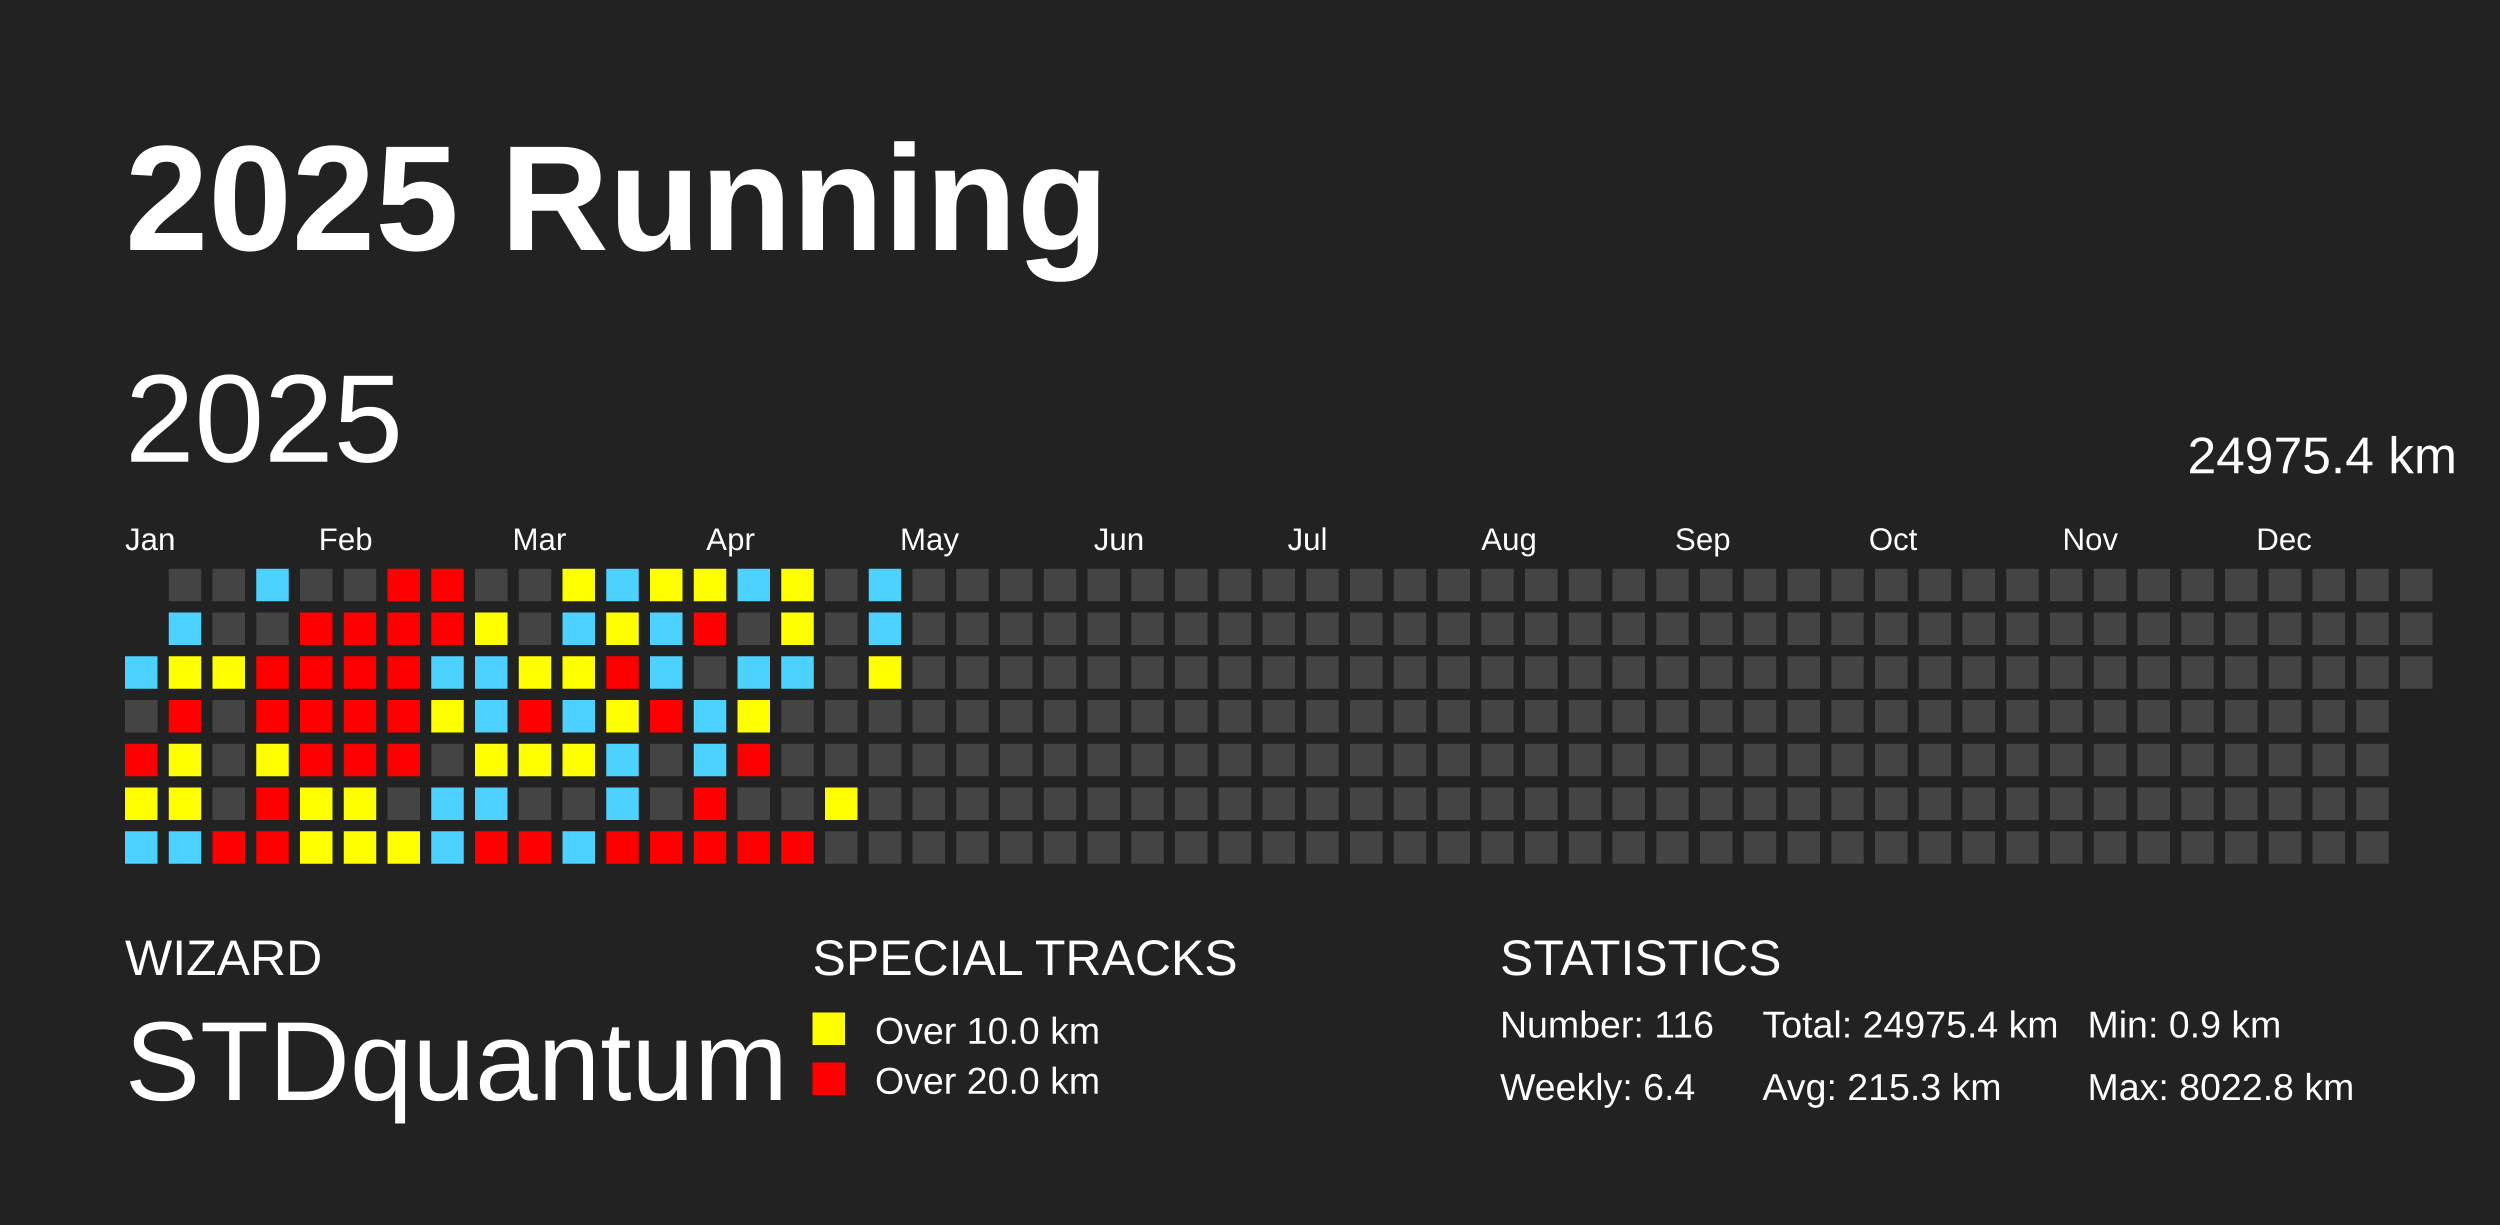
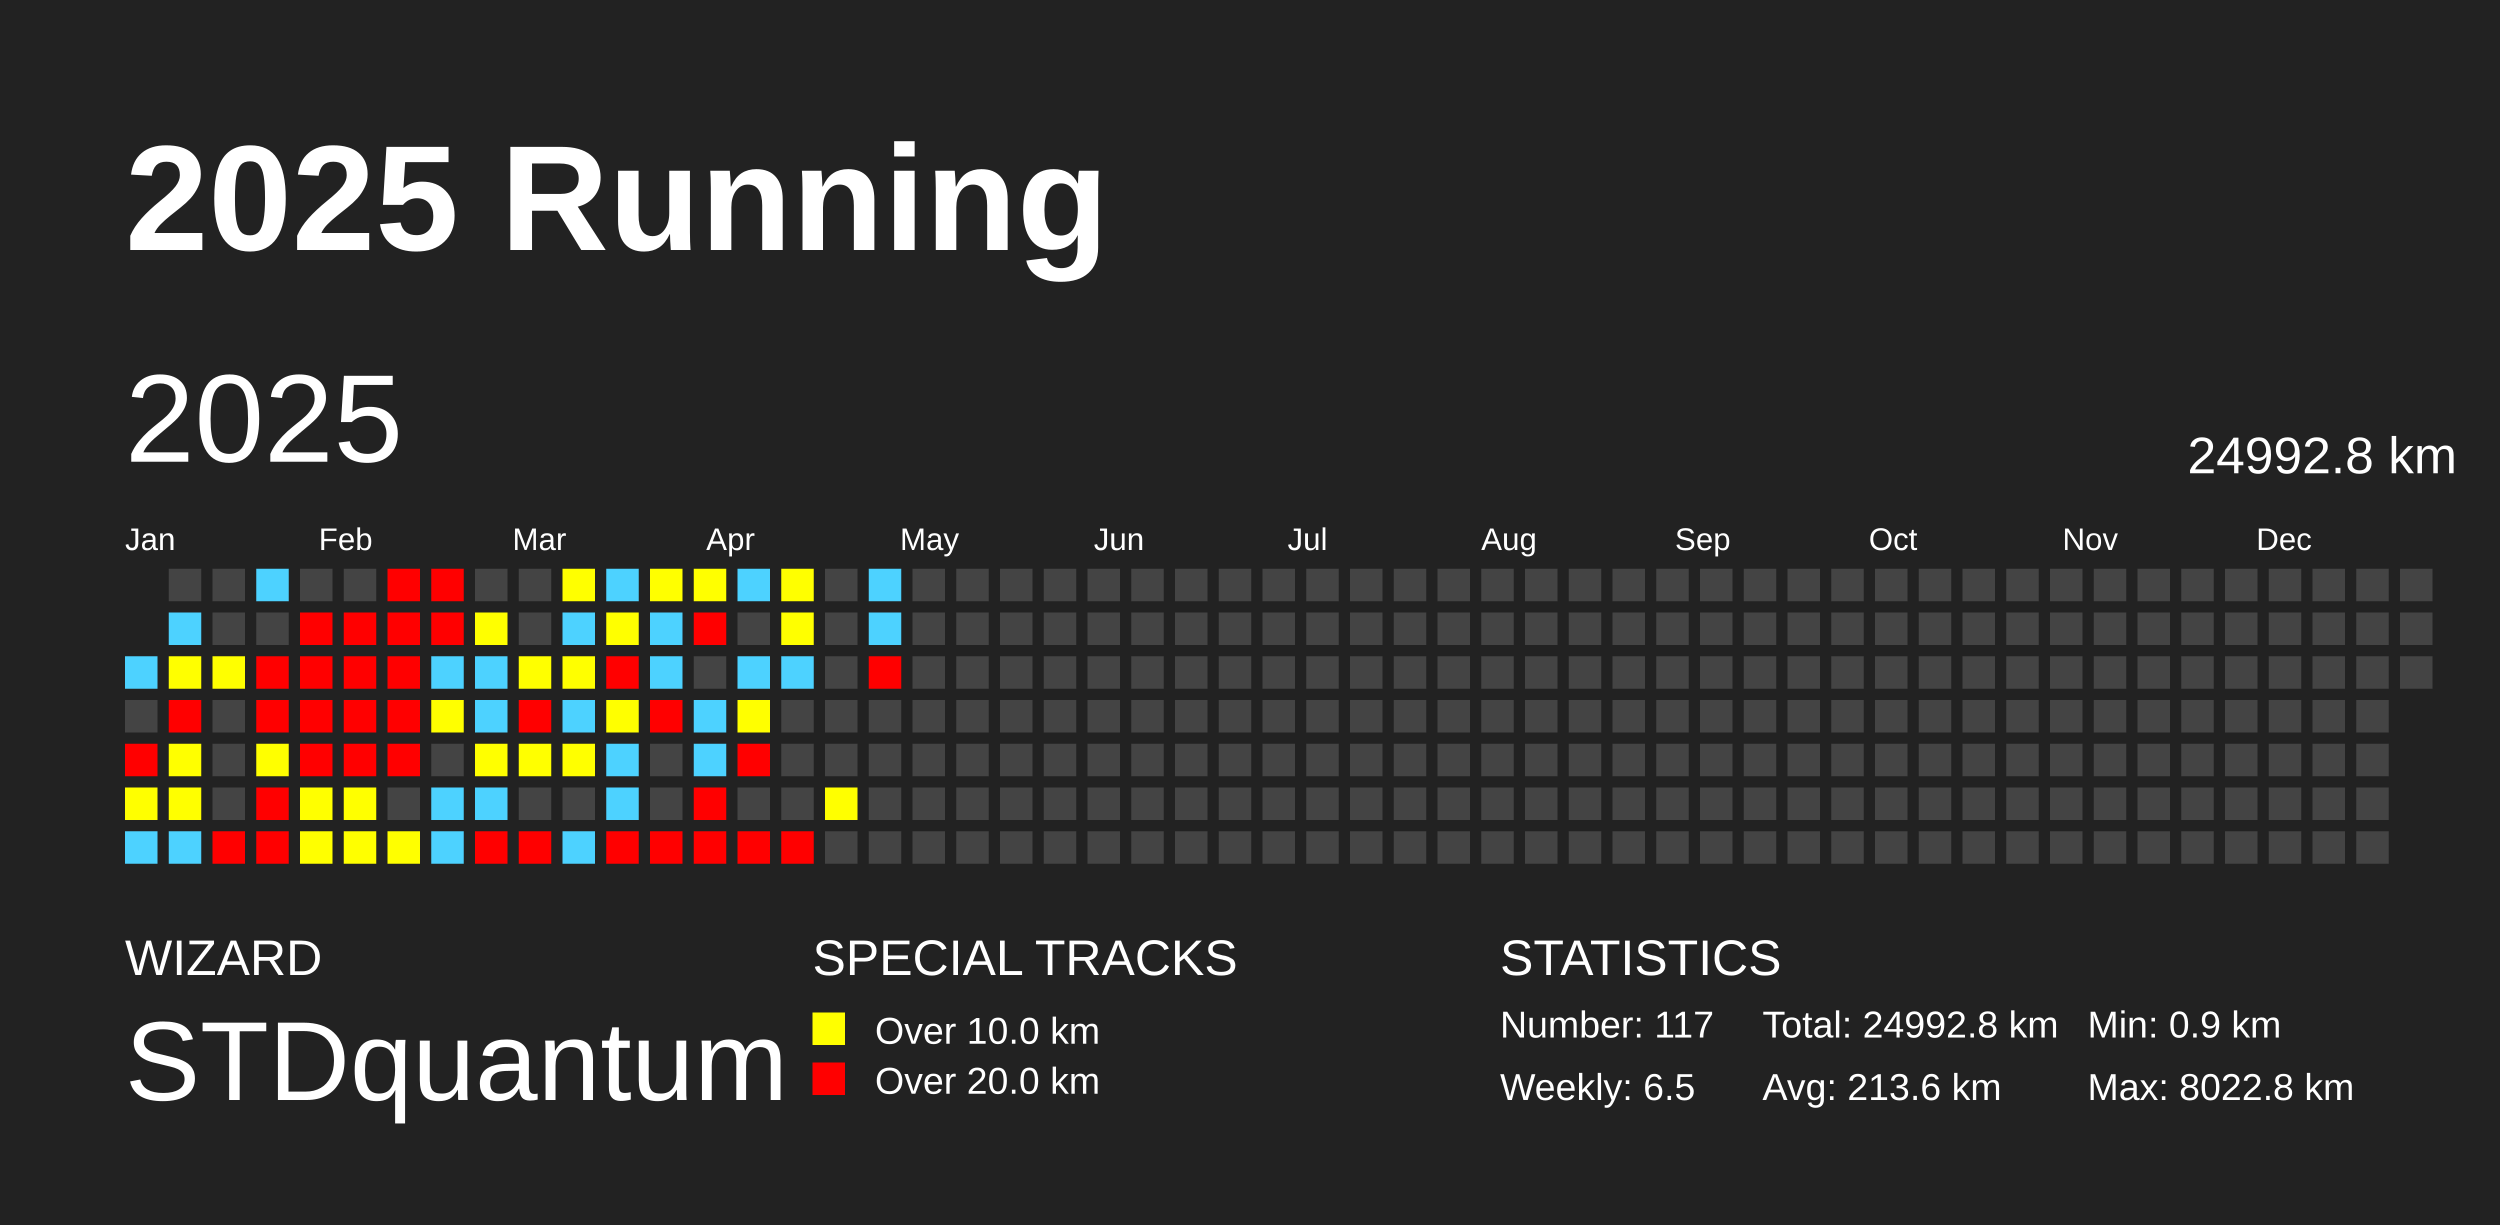
<svg xmlns="http://www.w3.org/2000/svg" baseProfile="full" height="98mm" version="1.1" viewBox="0,0,200,98" width="200mm">
  <defs />
  <rect fill="#222222" height="98" width="200" x="0" y="0" />
  <text fill="#FFFFFF" style="font-size:12px; font-family:Arial; font-weight:bold;" x="10" y="20">2025 Running</text>
  <text fill="#FFFFFF" style="font-size:4px; font-family:Arial" x="10" y="78">WIZARD</text>
  <text fill="#FFFFFF" style="font-size:9px; font-family:Arial" x="10" y="88">STDquantum</text>
  <text fill="#FFFFFF" style="font-size:4px; font-family:Arial" x="65" y="78">SPECIAL TRACKS</text>
  <rect fill="yellow" height="2.6" width="2.6" x="65" y="81" />
  <text fill="#FFFFFF" style="font-size:3px; font-family:Arial" x="70" y="83.5">Over 10.0 km</text>
  <rect fill="red" height="2.6" width="2.6" x="65" y="85" />
  <text fill="#FFFFFF" style="font-size:3px; font-family:Arial" x="70" y="87.5">Over 20.0 km</text>
  <text fill="#FFFFFF" style="font-size:4px; font-family:Arial" x="120" y="78">STATISTICS</text>
-   <text fill="#FFFFFF" style="font-size:3px; font-family:Arial" x="120" y="83">Number: 116</text>
-   <text fill="#FFFFFF" style="font-size:3px; font-family:Arial" x="120" y="88">Weekly: 6.4</text>
-   <text fill="#FFFFFF" style="font-size:3px; font-family:Arial" x="141" y="83">Total: 24975.4 km</text>
-   <text fill="#FFFFFF" style="font-size:3px; font-family:Arial" x="141" y="88">Avg: 215.3 km</text>
+   <text fill="#FFFFFF" style="font-size:3px; font-family:Arial" x="120" y="83">Number: 117</text>
+   <text fill="#FFFFFF" style="font-size:3px; font-family:Arial" x="120" y="88">Weekly: 6.5</text>
+   <text fill="#FFFFFF" style="font-size:3px; font-family:Arial" x="141" y="83">Total: 24992.8 km</text>
+   <text fill="#FFFFFF" style="font-size:3px; font-family:Arial" x="141" y="88">Avg: 213.6 km</text>
  <text fill="#FFFFFF" style="font-size:3px; font-family:Arial" x="167" y="83">Min: 0.9 km</text>
  <text fill="#FFFFFF" style="font-size:3px; font-family:Arial" x="167" y="88">Max: 8022.8 km</text>
  <text dominant-baseline="hanging" fill="#FFFFFF" style="font-size:10.0px; font-family:Arial;" x="10" y="30">2025</text>
-   <text dominant-baseline="hanging" fill="#FFFFFF" style="font-size:4.125px; font-family:Arial;" x="175" y="35">24975.4 km</text>
+   <text dominant-baseline="hanging" fill="#FFFFFF" style="font-size:4.125px; font-family:Arial;" x="175" y="35">24992.8 km</text>
  <text fill="#FFFFFF" style="font-size:2.5px; font-family:Arial" x="10.0" y="44">Jan</text>
  <text fill="#FFFFFF" style="font-size:2.5px; font-family:Arial" x="25.5" y="44">Feb</text>
  <text fill="#FFFFFF" style="font-size:2.5px; font-family:Arial" x="41.0" y="44">Mar</text>
  <text fill="#FFFFFF" style="font-size:2.5px; font-family:Arial" x="56.5" y="44">Apr</text>
  <text fill="#FFFFFF" style="font-size:2.5px; font-family:Arial" x="72.0" y="44">May</text>
  <text fill="#FFFFFF" style="font-size:2.5px; font-family:Arial" x="87.5" y="44">Jun</text>
  <text fill="#FFFFFF" style="font-size:2.5px; font-family:Arial" x="103.0" y="44">Jul</text>
  <text fill="#FFFFFF" style="font-size:2.5px; font-family:Arial" x="118.5" y="44">Aug</text>
  <text fill="#FFFFFF" style="font-size:2.5px; font-family:Arial" x="134.0" y="44">Sep</text>
  <text fill="#FFFFFF" style="font-size:2.5px; font-family:Arial" x="149.5" y="44">Oct</text>
  <text fill="#FFFFFF" style="font-size:2.5px; font-family:Arial" x="165.0" y="44">Nov</text>
  <text fill="#FFFFFF" style="font-size:2.5px; font-family:Arial" x="180.5" y="44">Dec</text>
  <rect fill="#4dd2ff" height="2.6" width="2.6" x="10.0" y="52.5" />
  <rect fill="#444444" height="2.6" width="2.6" x="10.0" y="56.0" />
  <rect fill="red" height="2.6" width="2.6" x="10.0" y="59.5" />
  <rect fill="#ffff00" height="2.6" width="2.6" x="10.0" y="63.0" />
  <rect fill="#4dd2ff" height="2.6" width="2.6" x="10.0" y="66.5" />
  <rect fill="#444444" height="2.6" width="2.6" x="13.5" y="45.5" />
  <rect fill="#4dd2ff" height="2.6" width="2.6" x="13.5" y="49.0" />
  <rect fill="#ffff00" height="2.6" width="2.6" x="13.5" y="52.5" />
  <rect fill="red" height="2.6" width="2.6" x="13.5" y="56.0" />
  <rect fill="#ffff00" height="2.6" width="2.6" x="13.5" y="59.5" />
  <rect fill="#ffff00" height="2.6" width="2.6" x="13.5" y="63.0" />
  <rect fill="#4dd2ff" height="2.6" width="2.6" x="13.5" y="66.5" />
  <rect fill="#444444" height="2.6" width="2.6" x="17.0" y="45.5" />
  <rect fill="#444444" height="2.6" width="2.6" x="17.0" y="49.0" />
  <rect fill="#ffff00" height="2.6" width="2.6" x="17.0" y="52.5" />
  <rect fill="#444444" height="2.6" width="2.6" x="17.0" y="56.0" />
  <rect fill="#444444" height="2.6" width="2.6" x="17.0" y="59.5" />
  <rect fill="#444444" height="2.6" width="2.6" x="17.0" y="63.0" />
  <rect fill="red" height="2.6" width="2.6" x="17.0" y="66.5" />
  <rect fill="#4dd2ff" height="2.6" width="2.6" x="20.5" y="45.5" />
  <rect fill="#444444" height="2.6" width="2.6" x="20.5" y="49.0" />
  <rect fill="red" height="2.6" width="2.6" x="20.5" y="52.5" />
  <rect fill="red" height="2.6" width="2.6" x="20.5" y="56.0" />
  <rect fill="#ffff00" height="2.6" width="2.6" x="20.5" y="59.5" />
  <rect fill="red" height="2.6" width="2.6" x="20.5" y="63.0" />
  <rect fill="red" height="2.6" width="2.6" x="20.5" y="66.5" />
  <rect fill="#444444" height="2.6" width="2.6" x="24.0" y="45.5" />
  <rect fill="red" height="2.6" width="2.6" x="24.0" y="49.0" />
  <rect fill="red" height="2.6" width="2.6" x="24.0" y="52.5" />
  <rect fill="red" height="2.6" width="2.6" x="24.0" y="56.0" />
  <rect fill="red" height="2.6" width="2.6" x="24.0" y="59.5" />
  <rect fill="#ffff00" height="2.6" width="2.6" x="24.0" y="63.0" />
  <rect fill="#ffff00" height="2.6" width="2.6" x="24.0" y="66.5" />
  <rect fill="#444444" height="2.6" width="2.6" x="27.5" y="45.5" />
  <rect fill="red" height="2.6" width="2.6" x="27.5" y="49.0" />
  <rect fill="red" height="2.6" width="2.6" x="27.5" y="52.5" />
  <rect fill="red" height="2.6" width="2.6" x="27.5" y="56.0" />
  <rect fill="red" height="2.6" width="2.6" x="27.5" y="59.5" />
  <rect fill="#ffff00" height="2.6" width="2.6" x="27.5" y="63.0" />
  <rect fill="#ffff00" height="2.6" width="2.6" x="27.5" y="66.5" />
  <rect fill="red" height="2.6" width="2.6" x="31.0" y="45.5" />
  <rect fill="red" height="2.6" width="2.6" x="31.0" y="49.0" />
  <rect fill="red" height="2.6" width="2.6" x="31.0" y="52.5" />
  <rect fill="red" height="2.6" width="2.6" x="31.0" y="56.0" />
  <rect fill="red" height="2.6" width="2.6" x="31.0" y="59.5" />
  <rect fill="#444444" height="2.6" width="2.6" x="31.0" y="63.0" />
  <rect fill="#ffff00" height="2.6" width="2.6" x="31.0" y="66.5" />
  <rect fill="red" height="2.6" width="2.6" x="34.5" y="45.5" />
  <rect fill="red" height="2.6" width="2.6" x="34.5" y="49.0" />
  <rect fill="#4dd2ff" height="2.6" width="2.6" x="34.5" y="52.5" />
  <rect fill="#ffff00" height="2.6" width="2.6" x="34.5" y="56.0" />
  <rect fill="#444444" height="2.6" width="2.6" x="34.5" y="59.5" />
  <rect fill="#4dd2ff" height="2.6" width="2.6" x="34.5" y="63.0" />
  <rect fill="#4dd2ff" height="2.6" width="2.6" x="34.5" y="66.5" />
  <rect fill="#444444" height="2.6" width="2.6" x="38.0" y="45.5" />
  <rect fill="#ffff00" height="2.6" width="2.6" x="38.0" y="49.0" />
  <rect fill="#4dd2ff" height="2.6" width="2.6" x="38.0" y="52.5" />
  <rect fill="#4dd2ff" height="2.6" width="2.6" x="38.0" y="56.0" />
  <rect fill="#ffff00" height="2.6" width="2.6" x="38.0" y="59.5" />
  <rect fill="#4dd2ff" height="2.6" width="2.6" x="38.0" y="63.0" />
  <rect fill="red" height="2.6" width="2.6" x="38.0" y="66.5" />
  <rect fill="#444444" height="2.6" width="2.6" x="41.5" y="45.5" />
  <rect fill="#444444" height="2.6" width="2.6" x="41.5" y="49.0" />
  <rect fill="#ffff00" height="2.6" width="2.6" x="41.5" y="52.5" />
  <rect fill="red" height="2.6" width="2.6" x="41.5" y="56.0" />
  <rect fill="#ffff00" height="2.6" width="2.6" x="41.5" y="59.5" />
  <rect fill="#444444" height="2.6" width="2.6" x="41.5" y="63.0" />
  <rect fill="red" height="2.6" width="2.6" x="41.5" y="66.5" />
  <rect fill="#ffff00" height="2.6" width="2.6" x="45.0" y="45.5" />
  <rect fill="#4dd2ff" height="2.6" width="2.6" x="45.0" y="49.0" />
  <rect fill="#ffff00" height="2.6" width="2.6" x="45.0" y="52.5" />
  <rect fill="#4dd2ff" height="2.6" width="2.6" x="45.0" y="56.0" />
  <rect fill="#ffff00" height="2.6" width="2.6" x="45.0" y="59.5" />
  <rect fill="#444444" height="2.6" width="2.6" x="45.0" y="63.0" />
  <rect fill="#4dd2ff" height="2.6" width="2.6" x="45.0" y="66.5" />
  <rect fill="#4dd2ff" height="2.6" width="2.6" x="48.5" y="45.5" />
  <rect fill="#ffff00" height="2.6" width="2.6" x="48.5" y="49.0" />
  <rect fill="red" height="2.6" width="2.6" x="48.5" y="52.5" />
  <rect fill="#ffff00" height="2.6" width="2.6" x="48.5" y="56.0" />
  <rect fill="#4dd2ff" height="2.6" width="2.6" x="48.5" y="59.5" />
  <rect fill="#4dd2ff" height="2.6" width="2.6" x="48.5" y="63.0" />
  <rect fill="red" height="2.6" width="2.6" x="48.5" y="66.5" />
  <rect fill="#ffff00" height="2.6" width="2.6" x="52.0" y="45.5" />
  <rect fill="#4dd2ff" height="2.6" width="2.6" x="52.0" y="49.0" />
  <rect fill="#4dd2ff" height="2.6" width="2.6" x="52.0" y="52.5" />
  <rect fill="red" height="2.6" width="2.6" x="52.0" y="56.0" />
  <rect fill="#444444" height="2.6" width="2.6" x="52.0" y="59.5" />
  <rect fill="#444444" height="2.6" width="2.6" x="52.0" y="63.0" />
  <rect fill="red" height="2.6" width="2.6" x="52.0" y="66.5" />
  <rect fill="#ffff00" height="2.6" width="2.6" x="55.5" y="45.5" />
  <rect fill="red" height="2.6" width="2.6" x="55.5" y="49.0" />
  <rect fill="#444444" height="2.6" width="2.6" x="55.5" y="52.5" />
  <rect fill="#4dd2ff" height="2.6" width="2.6" x="55.5" y="56.0" />
  <rect fill="#4dd2ff" height="2.6" width="2.6" x="55.5" y="59.5" />
  <rect fill="red" height="2.6" width="2.6" x="55.5" y="63.0" />
  <rect fill="red" height="2.6" width="2.6" x="55.5" y="66.5" />
  <rect fill="#4dd2ff" height="2.6" width="2.6" x="59.0" y="45.5" />
  <rect fill="#444444" height="2.6" width="2.6" x="59.0" y="49.0" />
  <rect fill="#4dd2ff" height="2.6" width="2.6" x="59.0" y="52.5" />
  <rect fill="#ffff00" height="2.6" width="2.6" x="59.0" y="56.0" />
  <rect fill="red" height="2.6" width="2.6" x="59.0" y="59.5" />
  <rect fill="#444444" height="2.6" width="2.6" x="59.0" y="63.0" />
  <rect fill="red" height="2.6" width="2.6" x="59.0" y="66.5" />
  <rect fill="#ffff00" height="2.6" width="2.6" x="62.5" y="45.5" />
  <rect fill="#ffff00" height="2.6" width="2.6" x="62.5" y="49.0" />
  <rect fill="#4dd2ff" height="2.6" width="2.6" x="62.5" y="52.5" />
  <rect fill="#444444" height="2.6" width="2.6" x="62.5" y="56.0" />
  <rect fill="#444444" height="2.6" width="2.6" x="62.5" y="59.5" />
  <rect fill="#444444" height="2.6" width="2.6" x="62.5" y="63.0" />
  <rect fill="red" height="2.6" width="2.6" x="62.5" y="66.5" />
  <rect fill="#444444" height="2.6" width="2.6" x="66.0" y="45.5" />
  <rect fill="#444444" height="2.6" width="2.6" x="66.0" y="49.0" />
  <rect fill="#444444" height="2.6" width="2.6" x="66.0" y="52.5" />
  <rect fill="#444444" height="2.6" width="2.6" x="66.0" y="56.0" />
  <rect fill="#444444" height="2.6" width="2.6" x="66.0" y="59.5" />
  <rect fill="#ffff00" height="2.6" width="2.6" x="66.0" y="63.0" />
  <rect fill="#444444" height="2.6" width="2.6" x="66.0" y="66.5" />
  <rect fill="#4dd2ff" height="2.6" width="2.6" x="69.5" y="45.5" />
  <rect fill="#4dd2ff" height="2.6" width="2.6" x="69.5" y="49.0" />
-   <rect fill="#ffff00" height="2.6" width="2.6" x="69.5" y="52.5" />
+   <rect fill="red" height="2.6" width="2.6" x="69.5" y="52.5" />
  <rect fill="#444444" height="2.6" width="2.6" x="69.5" y="56.0" />
  <rect fill="#444444" height="2.6" width="2.6" x="69.5" y="59.5" />
  <rect fill="#444444" height="2.6" width="2.6" x="69.5" y="63.0" />
  <rect fill="#444444" height="2.6" width="2.6" x="69.5" y="66.5" />
  <rect fill="#444444" height="2.6" width="2.6" x="73.0" y="45.5" />
  <rect fill="#444444" height="2.6" width="2.6" x="73.0" y="49.0" />
  <rect fill="#444444" height="2.6" width="2.6" x="73.0" y="52.5" />
  <rect fill="#444444" height="2.6" width="2.6" x="73.0" y="56.0" />
  <rect fill="#444444" height="2.6" width="2.6" x="73.0" y="59.5" />
  <rect fill="#444444" height="2.6" width="2.6" x="73.0" y="63.0" />
  <rect fill="#444444" height="2.6" width="2.6" x="73.0" y="66.5" />
  <rect fill="#444444" height="2.6" width="2.6" x="76.5" y="45.5" />
  <rect fill="#444444" height="2.6" width="2.6" x="76.5" y="49.0" />
  <rect fill="#444444" height="2.6" width="2.6" x="76.5" y="52.5" />
  <rect fill="#444444" height="2.6" width="2.6" x="76.5" y="56.0" />
  <rect fill="#444444" height="2.6" width="2.6" x="76.5" y="59.5" />
  <rect fill="#444444" height="2.6" width="2.6" x="76.5" y="63.0" />
  <rect fill="#444444" height="2.6" width="2.6" x="76.5" y="66.5" />
  <rect fill="#444444" height="2.6" width="2.6" x="80.0" y="45.5" />
  <rect fill="#444444" height="2.6" width="2.6" x="80.0" y="49.0" />
  <rect fill="#444444" height="2.6" width="2.6" x="80.0" y="52.5" />
  <rect fill="#444444" height="2.6" width="2.6" x="80.0" y="56.0" />
  <rect fill="#444444" height="2.6" width="2.6" x="80.0" y="59.5" />
  <rect fill="#444444" height="2.6" width="2.6" x="80.0" y="63.0" />
  <rect fill="#444444" height="2.6" width="2.6" x="80.0" y="66.5" />
  <rect fill="#444444" height="2.6" width="2.6" x="83.5" y="45.5" />
  <rect fill="#444444" height="2.6" width="2.6" x="83.5" y="49.0" />
  <rect fill="#444444" height="2.6" width="2.6" x="83.5" y="52.5" />
  <rect fill="#444444" height="2.6" width="2.6" x="83.5" y="56.0" />
  <rect fill="#444444" height="2.6" width="2.6" x="83.5" y="59.5" />
  <rect fill="#444444" height="2.6" width="2.6" x="83.5" y="63.0" />
  <rect fill="#444444" height="2.6" width="2.6" x="83.5" y="66.5" />
  <rect fill="#444444" height="2.6" width="2.6" x="87.0" y="45.5" />
  <rect fill="#444444" height="2.6" width="2.6" x="87.0" y="49.0" />
  <rect fill="#444444" height="2.6" width="2.6" x="87.0" y="52.5" />
  <rect fill="#444444" height="2.6" width="2.6" x="87.0" y="56.0" />
  <rect fill="#444444" height="2.6" width="2.6" x="87.0" y="59.5" />
  <rect fill="#444444" height="2.6" width="2.6" x="87.0" y="63.0" />
  <rect fill="#444444" height="2.6" width="2.6" x="87.0" y="66.5" />
  <rect fill="#444444" height="2.6" width="2.6" x="90.5" y="45.5" />
  <rect fill="#444444" height="2.6" width="2.6" x="90.5" y="49.0" />
  <rect fill="#444444" height="2.6" width="2.6" x="90.5" y="52.5" />
  <rect fill="#444444" height="2.6" width="2.6" x="90.5" y="56.0" />
  <rect fill="#444444" height="2.6" width="2.6" x="90.5" y="59.5" />
  <rect fill="#444444" height="2.6" width="2.6" x="90.5" y="63.0" />
  <rect fill="#444444" height="2.6" width="2.6" x="90.5" y="66.5" />
  <rect fill="#444444" height="2.6" width="2.6" x="94.0" y="45.5" />
  <rect fill="#444444" height="2.6" width="2.6" x="94.0" y="49.0" />
  <rect fill="#444444" height="2.6" width="2.6" x="94.0" y="52.5" />
  <rect fill="#444444" height="2.6" width="2.6" x="94.0" y="56.0" />
  <rect fill="#444444" height="2.6" width="2.6" x="94.0" y="59.5" />
  <rect fill="#444444" height="2.6" width="2.6" x="94.0" y="63.0" />
  <rect fill="#444444" height="2.6" width="2.6" x="94.0" y="66.5" />
  <rect fill="#444444" height="2.6" width="2.6" x="97.5" y="45.5" />
  <rect fill="#444444" height="2.6" width="2.6" x="97.5" y="49.0" />
  <rect fill="#444444" height="2.6" width="2.6" x="97.5" y="52.5" />
  <rect fill="#444444" height="2.6" width="2.6" x="97.5" y="56.0" />
  <rect fill="#444444" height="2.6" width="2.6" x="97.5" y="59.5" />
  <rect fill="#444444" height="2.6" width="2.6" x="97.5" y="63.0" />
  <rect fill="#444444" height="2.6" width="2.6" x="97.5" y="66.5" />
  <rect fill="#444444" height="2.6" width="2.6" x="101.0" y="45.5" />
  <rect fill="#444444" height="2.6" width="2.6" x="101.0" y="49.0" />
  <rect fill="#444444" height="2.6" width="2.6" x="101.0" y="52.5" />
  <rect fill="#444444" height="2.6" width="2.6" x="101.0" y="56.0" />
  <rect fill="#444444" height="2.6" width="2.6" x="101.0" y="59.5" />
  <rect fill="#444444" height="2.6" width="2.6" x="101.0" y="63.0" />
  <rect fill="#444444" height="2.6" width="2.6" x="101.0" y="66.5" />
  <rect fill="#444444" height="2.6" width="2.6" x="104.5" y="45.5" />
  <rect fill="#444444" height="2.6" width="2.6" x="104.5" y="49.0" />
  <rect fill="#444444" height="2.6" width="2.6" x="104.5" y="52.5" />
  <rect fill="#444444" height="2.6" width="2.6" x="104.5" y="56.0" />
  <rect fill="#444444" height="2.6" width="2.6" x="104.5" y="59.5" />
  <rect fill="#444444" height="2.6" width="2.6" x="104.5" y="63.0" />
  <rect fill="#444444" height="2.6" width="2.6" x="104.5" y="66.5" />
  <rect fill="#444444" height="2.6" width="2.6" x="108.0" y="45.5" />
  <rect fill="#444444" height="2.6" width="2.6" x="108.0" y="49.0" />
  <rect fill="#444444" height="2.6" width="2.6" x="108.0" y="52.5" />
  <rect fill="#444444" height="2.6" width="2.6" x="108.0" y="56.0" />
  <rect fill="#444444" height="2.6" width="2.6" x="108.0" y="59.5" />
  <rect fill="#444444" height="2.6" width="2.6" x="108.0" y="63.0" />
  <rect fill="#444444" height="2.6" width="2.6" x="108.0" y="66.5" />
  <rect fill="#444444" height="2.6" width="2.6" x="111.5" y="45.5" />
  <rect fill="#444444" height="2.6" width="2.6" x="111.5" y="49.0" />
  <rect fill="#444444" height="2.6" width="2.6" x="111.5" y="52.5" />
  <rect fill="#444444" height="2.6" width="2.6" x="111.5" y="56.0" />
  <rect fill="#444444" height="2.6" width="2.6" x="111.5" y="59.5" />
  <rect fill="#444444" height="2.6" width="2.6" x="111.5" y="63.0" />
  <rect fill="#444444" height="2.6" width="2.6" x="111.5" y="66.5" />
  <rect fill="#444444" height="2.6" width="2.6" x="115.0" y="45.5" />
  <rect fill="#444444" height="2.6" width="2.6" x="115.0" y="49.0" />
  <rect fill="#444444" height="2.6" width="2.6" x="115.0" y="52.5" />
  <rect fill="#444444" height="2.6" width="2.6" x="115.0" y="56.0" />
  <rect fill="#444444" height="2.6" width="2.6" x="115.0" y="59.5" />
  <rect fill="#444444" height="2.6" width="2.6" x="115.0" y="63.0" />
  <rect fill="#444444" height="2.6" width="2.6" x="115.0" y="66.5" />
  <rect fill="#444444" height="2.6" width="2.6" x="118.5" y="45.5" />
  <rect fill="#444444" height="2.6" width="2.6" x="118.5" y="49.0" />
  <rect fill="#444444" height="2.6" width="2.6" x="118.5" y="52.5" />
  <rect fill="#444444" height="2.6" width="2.6" x="118.5" y="56.0" />
  <rect fill="#444444" height="2.6" width="2.6" x="118.5" y="59.5" />
  <rect fill="#444444" height="2.6" width="2.6" x="118.5" y="63.0" />
  <rect fill="#444444" height="2.6" width="2.6" x="118.5" y="66.5" />
  <rect fill="#444444" height="2.6" width="2.6" x="122.0" y="45.5" />
  <rect fill="#444444" height="2.6" width="2.6" x="122.0" y="49.0" />
  <rect fill="#444444" height="2.6" width="2.6" x="122.0" y="52.5" />
  <rect fill="#444444" height="2.6" width="2.6" x="122.0" y="56.0" />
  <rect fill="#444444" height="2.6" width="2.6" x="122.0" y="59.5" />
  <rect fill="#444444" height="2.6" width="2.6" x="122.0" y="63.0" />
  <rect fill="#444444" height="2.6" width="2.6" x="122.0" y="66.5" />
  <rect fill="#444444" height="2.6" width="2.6" x="125.5" y="45.5" />
  <rect fill="#444444" height="2.6" width="2.6" x="125.5" y="49.0" />
  <rect fill="#444444" height="2.6" width="2.6" x="125.5" y="52.5" />
  <rect fill="#444444" height="2.6" width="2.6" x="125.5" y="56.0" />
  <rect fill="#444444" height="2.6" width="2.6" x="125.5" y="59.5" />
  <rect fill="#444444" height="2.6" width="2.6" x="125.5" y="63.0" />
  <rect fill="#444444" height="2.6" width="2.6" x="125.5" y="66.5" />
  <rect fill="#444444" height="2.6" width="2.6" x="129.0" y="45.5" />
  <rect fill="#444444" height="2.6" width="2.6" x="129.0" y="49.0" />
  <rect fill="#444444" height="2.6" width="2.6" x="129.0" y="52.5" />
  <rect fill="#444444" height="2.6" width="2.6" x="129.0" y="56.0" />
  <rect fill="#444444" height="2.6" width="2.6" x="129.0" y="59.5" />
  <rect fill="#444444" height="2.6" width="2.6" x="129.0" y="63.0" />
  <rect fill="#444444" height="2.6" width="2.6" x="129.0" y="66.5" />
  <rect fill="#444444" height="2.6" width="2.6" x="132.5" y="45.5" />
  <rect fill="#444444" height="2.6" width="2.6" x="132.5" y="49.0" />
  <rect fill="#444444" height="2.6" width="2.6" x="132.5" y="52.5" />
  <rect fill="#444444" height="2.6" width="2.6" x="132.5" y="56.0" />
  <rect fill="#444444" height="2.6" width="2.6" x="132.5" y="59.5" />
  <rect fill="#444444" height="2.6" width="2.6" x="132.5" y="63.0" />
  <rect fill="#444444" height="2.6" width="2.6" x="132.5" y="66.5" />
  <rect fill="#444444" height="2.6" width="2.6" x="136.0" y="45.5" />
  <rect fill="#444444" height="2.6" width="2.6" x="136.0" y="49.0" />
  <rect fill="#444444" height="2.6" width="2.6" x="136.0" y="52.5" />
  <rect fill="#444444" height="2.6" width="2.6" x="136.0" y="56.0" />
  <rect fill="#444444" height="2.6" width="2.6" x="136.0" y="59.5" />
  <rect fill="#444444" height="2.6" width="2.6" x="136.0" y="63.0" />
  <rect fill="#444444" height="2.6" width="2.6" x="136.0" y="66.5" />
  <rect fill="#444444" height="2.6" width="2.6" x="139.5" y="45.5" />
  <rect fill="#444444" height="2.6" width="2.6" x="139.5" y="49.0" />
  <rect fill="#444444" height="2.6" width="2.6" x="139.5" y="52.5" />
  <rect fill="#444444" height="2.6" width="2.6" x="139.5" y="56.0" />
  <rect fill="#444444" height="2.6" width="2.6" x="139.5" y="59.5" />
  <rect fill="#444444" height="2.6" width="2.6" x="139.5" y="63.0" />
  <rect fill="#444444" height="2.6" width="2.6" x="139.5" y="66.5" />
  <rect fill="#444444" height="2.6" width="2.6" x="143.0" y="45.5" />
  <rect fill="#444444" height="2.6" width="2.6" x="143.0" y="49.0" />
  <rect fill="#444444" height="2.6" width="2.6" x="143.0" y="52.5" />
  <rect fill="#444444" height="2.6" width="2.6" x="143.0" y="56.0" />
  <rect fill="#444444" height="2.6" width="2.6" x="143.0" y="59.5" />
  <rect fill="#444444" height="2.6" width="2.6" x="143.0" y="63.0" />
  <rect fill="#444444" height="2.6" width="2.6" x="143.0" y="66.5" />
  <rect fill="#444444" height="2.6" width="2.6" x="146.5" y="45.5" />
  <rect fill="#444444" height="2.6" width="2.6" x="146.5" y="49.0" />
  <rect fill="#444444" height="2.6" width="2.6" x="146.5" y="52.5" />
  <rect fill="#444444" height="2.6" width="2.6" x="146.5" y="56.0" />
  <rect fill="#444444" height="2.6" width="2.6" x="146.5" y="59.5" />
  <rect fill="#444444" height="2.6" width="2.6" x="146.5" y="63.0" />
  <rect fill="#444444" height="2.6" width="2.6" x="146.5" y="66.5" />
  <rect fill="#444444" height="2.6" width="2.6" x="150.0" y="45.5" />
  <rect fill="#444444" height="2.6" width="2.6" x="150.0" y="49.0" />
  <rect fill="#444444" height="2.6" width="2.6" x="150.0" y="52.5" />
  <rect fill="#444444" height="2.6" width="2.6" x="150.0" y="56.0" />
  <rect fill="#444444" height="2.6" width="2.6" x="150.0" y="59.5" />
  <rect fill="#444444" height="2.6" width="2.6" x="150.0" y="63.0" />
  <rect fill="#444444" height="2.6" width="2.6" x="150.0" y="66.5" />
  <rect fill="#444444" height="2.6" width="2.6" x="153.5" y="45.5" />
  <rect fill="#444444" height="2.6" width="2.6" x="153.5" y="49.0" />
  <rect fill="#444444" height="2.6" width="2.6" x="153.5" y="52.5" />
  <rect fill="#444444" height="2.6" width="2.6" x="153.5" y="56.0" />
  <rect fill="#444444" height="2.6" width="2.6" x="153.5" y="59.5" />
  <rect fill="#444444" height="2.6" width="2.6" x="153.5" y="63.0" />
  <rect fill="#444444" height="2.6" width="2.6" x="153.5" y="66.5" />
  <rect fill="#444444" height="2.6" width="2.6" x="157.0" y="45.5" />
  <rect fill="#444444" height="2.6" width="2.6" x="157.0" y="49.0" />
  <rect fill="#444444" height="2.6" width="2.6" x="157.0" y="52.5" />
  <rect fill="#444444" height="2.6" width="2.6" x="157.0" y="56.0" />
  <rect fill="#444444" height="2.6" width="2.6" x="157.0" y="59.5" />
  <rect fill="#444444" height="2.6" width="2.6" x="157.0" y="63.0" />
  <rect fill="#444444" height="2.6" width="2.6" x="157.0" y="66.5" />
  <rect fill="#444444" height="2.6" width="2.6" x="160.5" y="45.5" />
  <rect fill="#444444" height="2.6" width="2.6" x="160.5" y="49.0" />
  <rect fill="#444444" height="2.6" width="2.6" x="160.5" y="52.5" />
  <rect fill="#444444" height="2.6" width="2.6" x="160.5" y="56.0" />
  <rect fill="#444444" height="2.6" width="2.6" x="160.5" y="59.5" />
  <rect fill="#444444" height="2.6" width="2.6" x="160.5" y="63.0" />
  <rect fill="#444444" height="2.6" width="2.6" x="160.5" y="66.5" />
  <rect fill="#444444" height="2.6" width="2.6" x="164.0" y="45.5" />
  <rect fill="#444444" height="2.6" width="2.6" x="164.0" y="49.0" />
  <rect fill="#444444" height="2.6" width="2.6" x="164.0" y="52.5" />
  <rect fill="#444444" height="2.6" width="2.6" x="164.0" y="56.0" />
  <rect fill="#444444" height="2.6" width="2.6" x="164.0" y="59.5" />
  <rect fill="#444444" height="2.6" width="2.6" x="164.0" y="63.0" />
  <rect fill="#444444" height="2.6" width="2.6" x="164.0" y="66.5" />
  <rect fill="#444444" height="2.6" width="2.6" x="167.5" y="45.5" />
  <rect fill="#444444" height="2.6" width="2.6" x="167.5" y="49.0" />
  <rect fill="#444444" height="2.6" width="2.6" x="167.5" y="52.5" />
  <rect fill="#444444" height="2.6" width="2.6" x="167.5" y="56.0" />
  <rect fill="#444444" height="2.6" width="2.6" x="167.5" y="59.5" />
  <rect fill="#444444" height="2.6" width="2.6" x="167.5" y="63.0" />
  <rect fill="#444444" height="2.6" width="2.6" x="167.5" y="66.5" />
  <rect fill="#444444" height="2.6" width="2.6" x="171.0" y="45.5" />
  <rect fill="#444444" height="2.6" width="2.6" x="171.0" y="49.0" />
  <rect fill="#444444" height="2.6" width="2.6" x="171.0" y="52.5" />
  <rect fill="#444444" height="2.6" width="2.6" x="171.0" y="56.0" />
  <rect fill="#444444" height="2.6" width="2.6" x="171.0" y="59.5" />
  <rect fill="#444444" height="2.6" width="2.6" x="171.0" y="63.0" />
  <rect fill="#444444" height="2.6" width="2.6" x="171.0" y="66.5" />
  <rect fill="#444444" height="2.6" width="2.6" x="174.5" y="45.5" />
  <rect fill="#444444" height="2.6" width="2.6" x="174.5" y="49.0" />
  <rect fill="#444444" height="2.6" width="2.6" x="174.5" y="52.5" />
  <rect fill="#444444" height="2.6" width="2.6" x="174.5" y="56.0" />
  <rect fill="#444444" height="2.6" width="2.6" x="174.5" y="59.5" />
  <rect fill="#444444" height="2.6" width="2.6" x="174.5" y="63.0" />
  <rect fill="#444444" height="2.6" width="2.6" x="174.5" y="66.5" />
  <rect fill="#444444" height="2.6" width="2.6" x="178.0" y="45.5" />
  <rect fill="#444444" height="2.6" width="2.6" x="178.0" y="49.0" />
  <rect fill="#444444" height="2.6" width="2.6" x="178.0" y="52.5" />
  <rect fill="#444444" height="2.6" width="2.6" x="178.0" y="56.0" />
  <rect fill="#444444" height="2.6" width="2.6" x="178.0" y="59.5" />
  <rect fill="#444444" height="2.6" width="2.6" x="178.0" y="63.0" />
  <rect fill="#444444" height="2.6" width="2.6" x="178.0" y="66.5" />
  <rect fill="#444444" height="2.6" width="2.6" x="181.5" y="45.5" />
  <rect fill="#444444" height="2.6" width="2.6" x="181.5" y="49.0" />
  <rect fill="#444444" height="2.6" width="2.6" x="181.5" y="52.5" />
  <rect fill="#444444" height="2.6" width="2.6" x="181.5" y="56.0" />
  <rect fill="#444444" height="2.6" width="2.6" x="181.5" y="59.5" />
  <rect fill="#444444" height="2.6" width="2.6" x="181.5" y="63.0" />
  <rect fill="#444444" height="2.6" width="2.6" x="181.5" y="66.5" />
  <rect fill="#444444" height="2.6" width="2.6" x="185.0" y="45.5" />
  <rect fill="#444444" height="2.6" width="2.6" x="185.0" y="49.0" />
  <rect fill="#444444" height="2.6" width="2.6" x="185.0" y="52.5" />
  <rect fill="#444444" height="2.6" width="2.6" x="185.0" y="56.0" />
  <rect fill="#444444" height="2.6" width="2.6" x="185.0" y="59.5" />
  <rect fill="#444444" height="2.6" width="2.6" x="185.0" y="63.0" />
  <rect fill="#444444" height="2.6" width="2.6" x="185.0" y="66.5" />
  <rect fill="#444444" height="2.6" width="2.6" x="188.5" y="45.5" />
  <rect fill="#444444" height="2.6" width="2.6" x="188.5" y="49.0" />
  <rect fill="#444444" height="2.6" width="2.6" x="188.5" y="52.5" />
  <rect fill="#444444" height="2.6" width="2.6" x="188.5" y="56.0" />
  <rect fill="#444444" height="2.6" width="2.6" x="188.5" y="59.5" />
  <rect fill="#444444" height="2.6" width="2.6" x="188.5" y="63.0" />
  <rect fill="#444444" height="2.6" width="2.6" x="188.5" y="66.5" />
  <rect fill="#444444" height="2.6" width="2.6" x="192.0" y="45.5" />
  <rect fill="#444444" height="2.6" width="2.6" x="192.0" y="49.0" />
  <rect fill="#444444" height="2.6" width="2.6" x="192.0" y="52.5" />
</svg>
